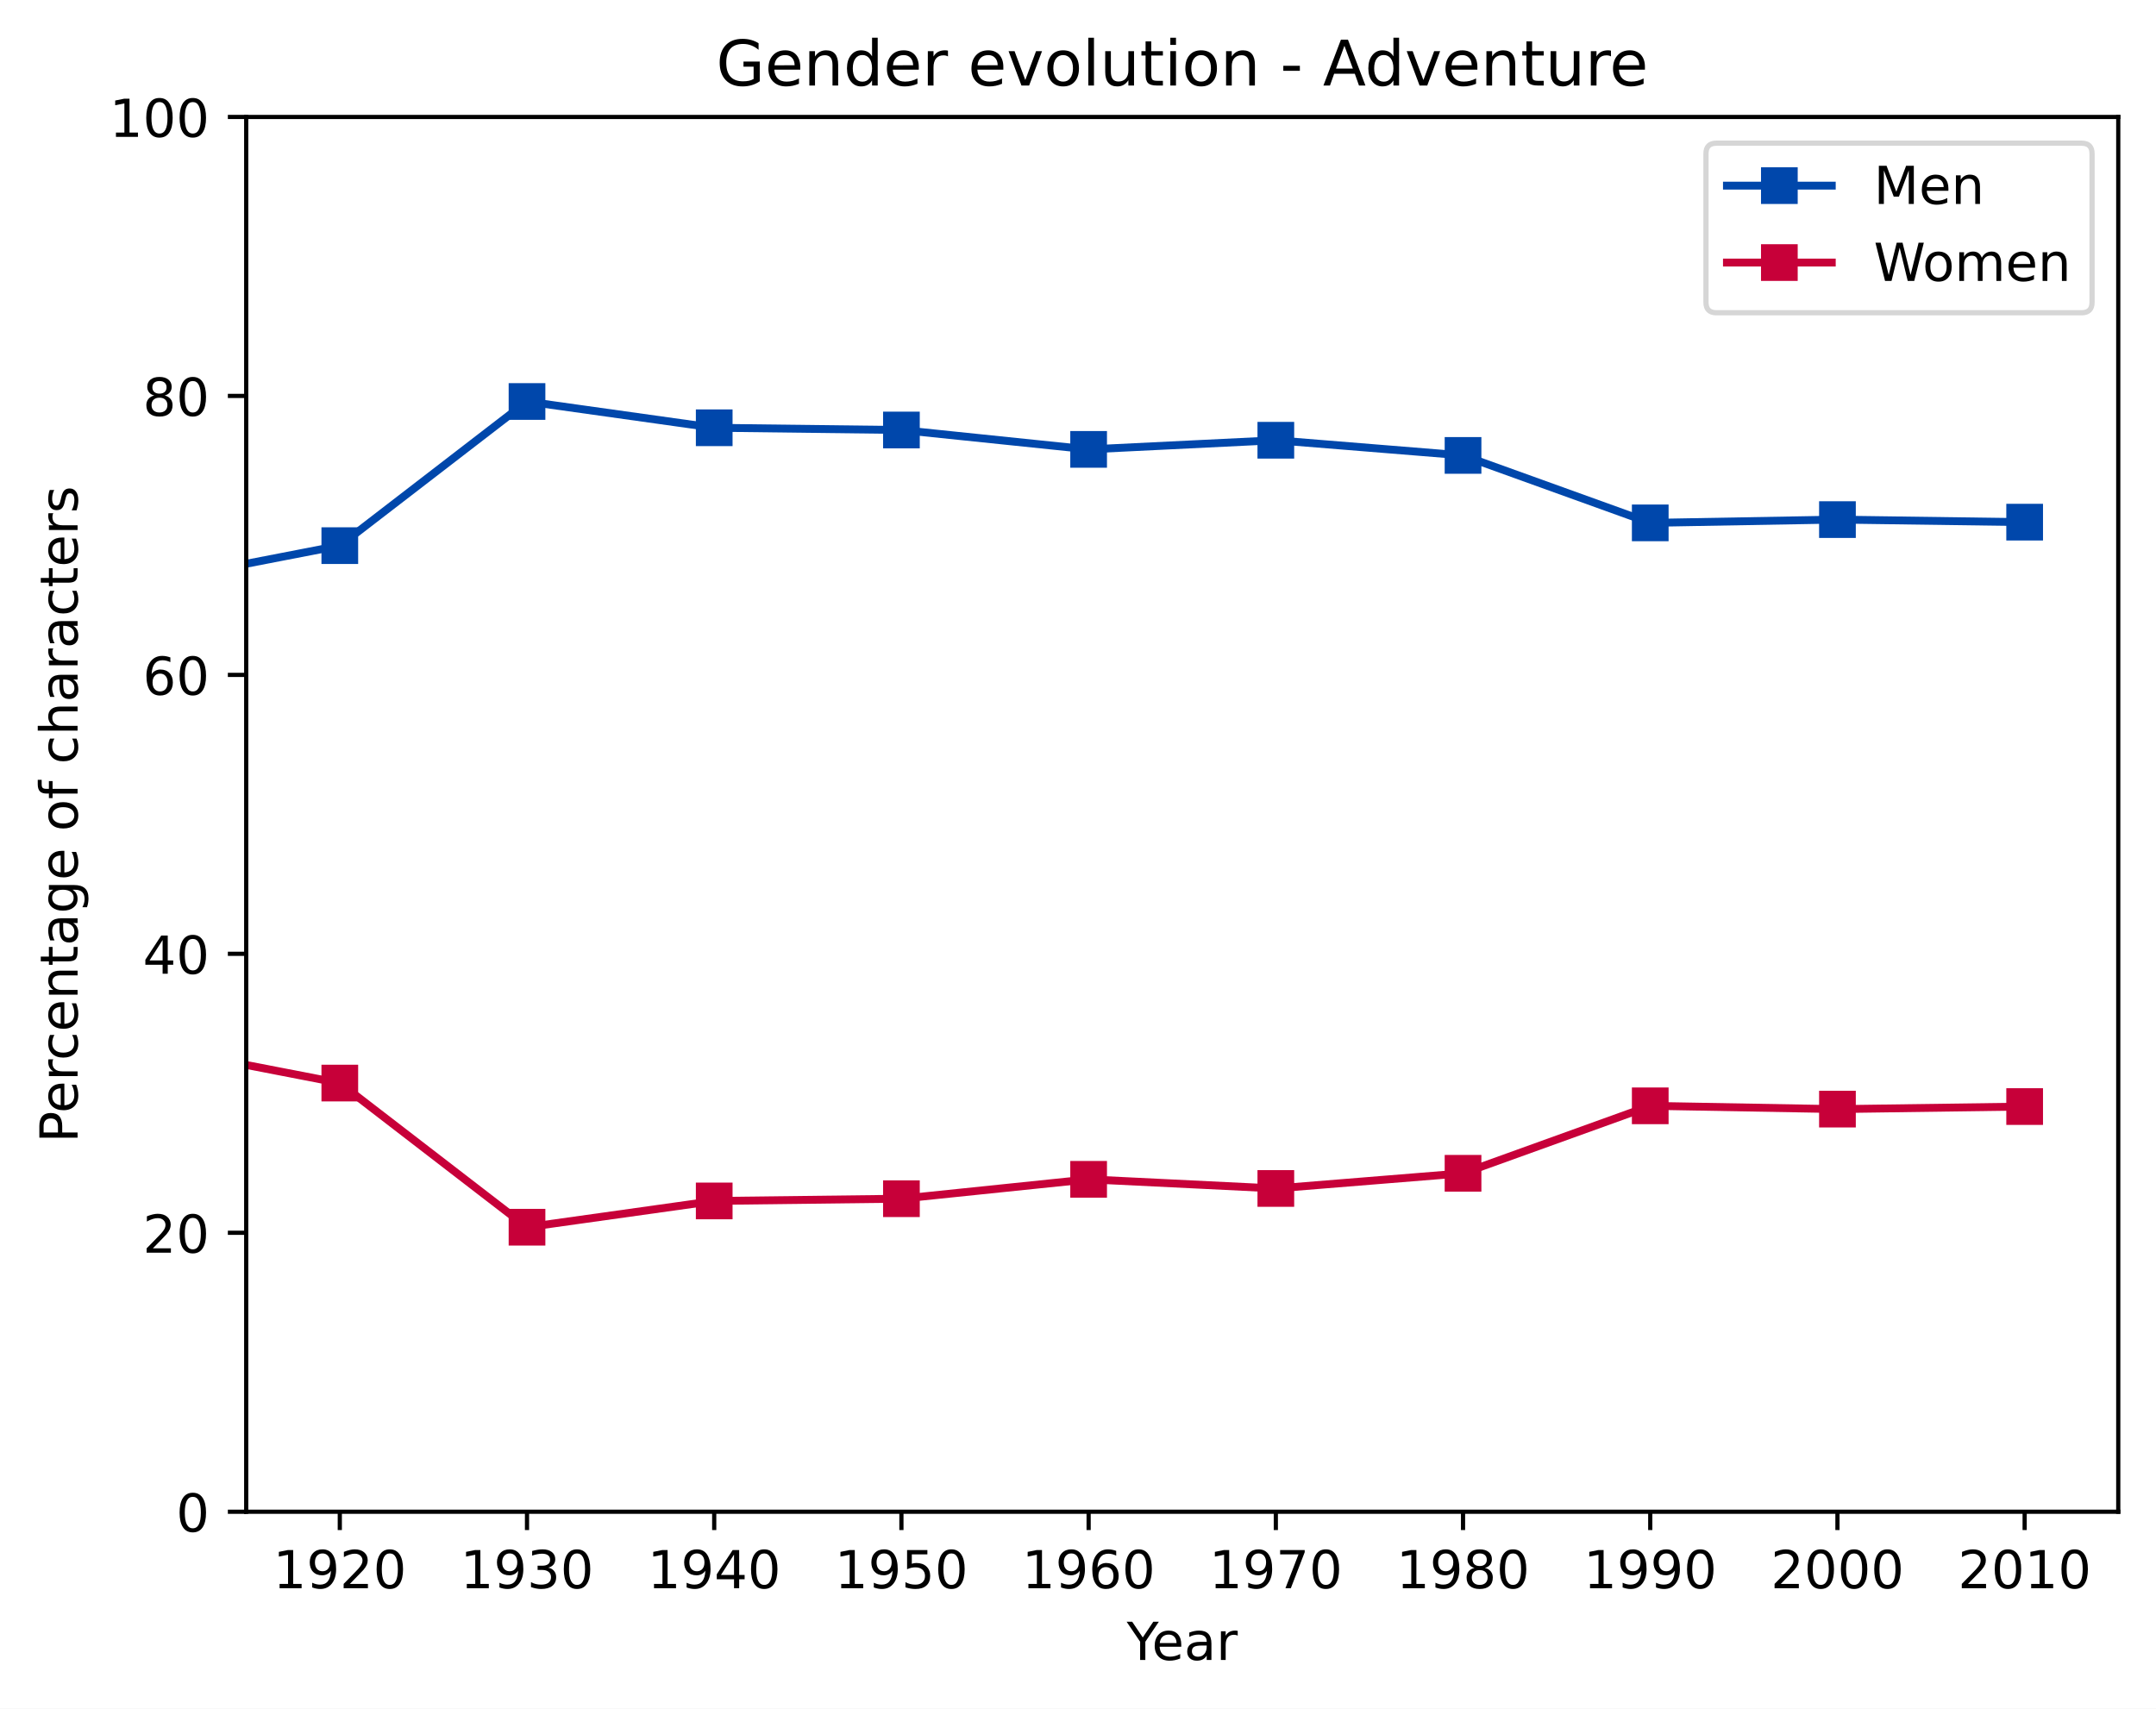
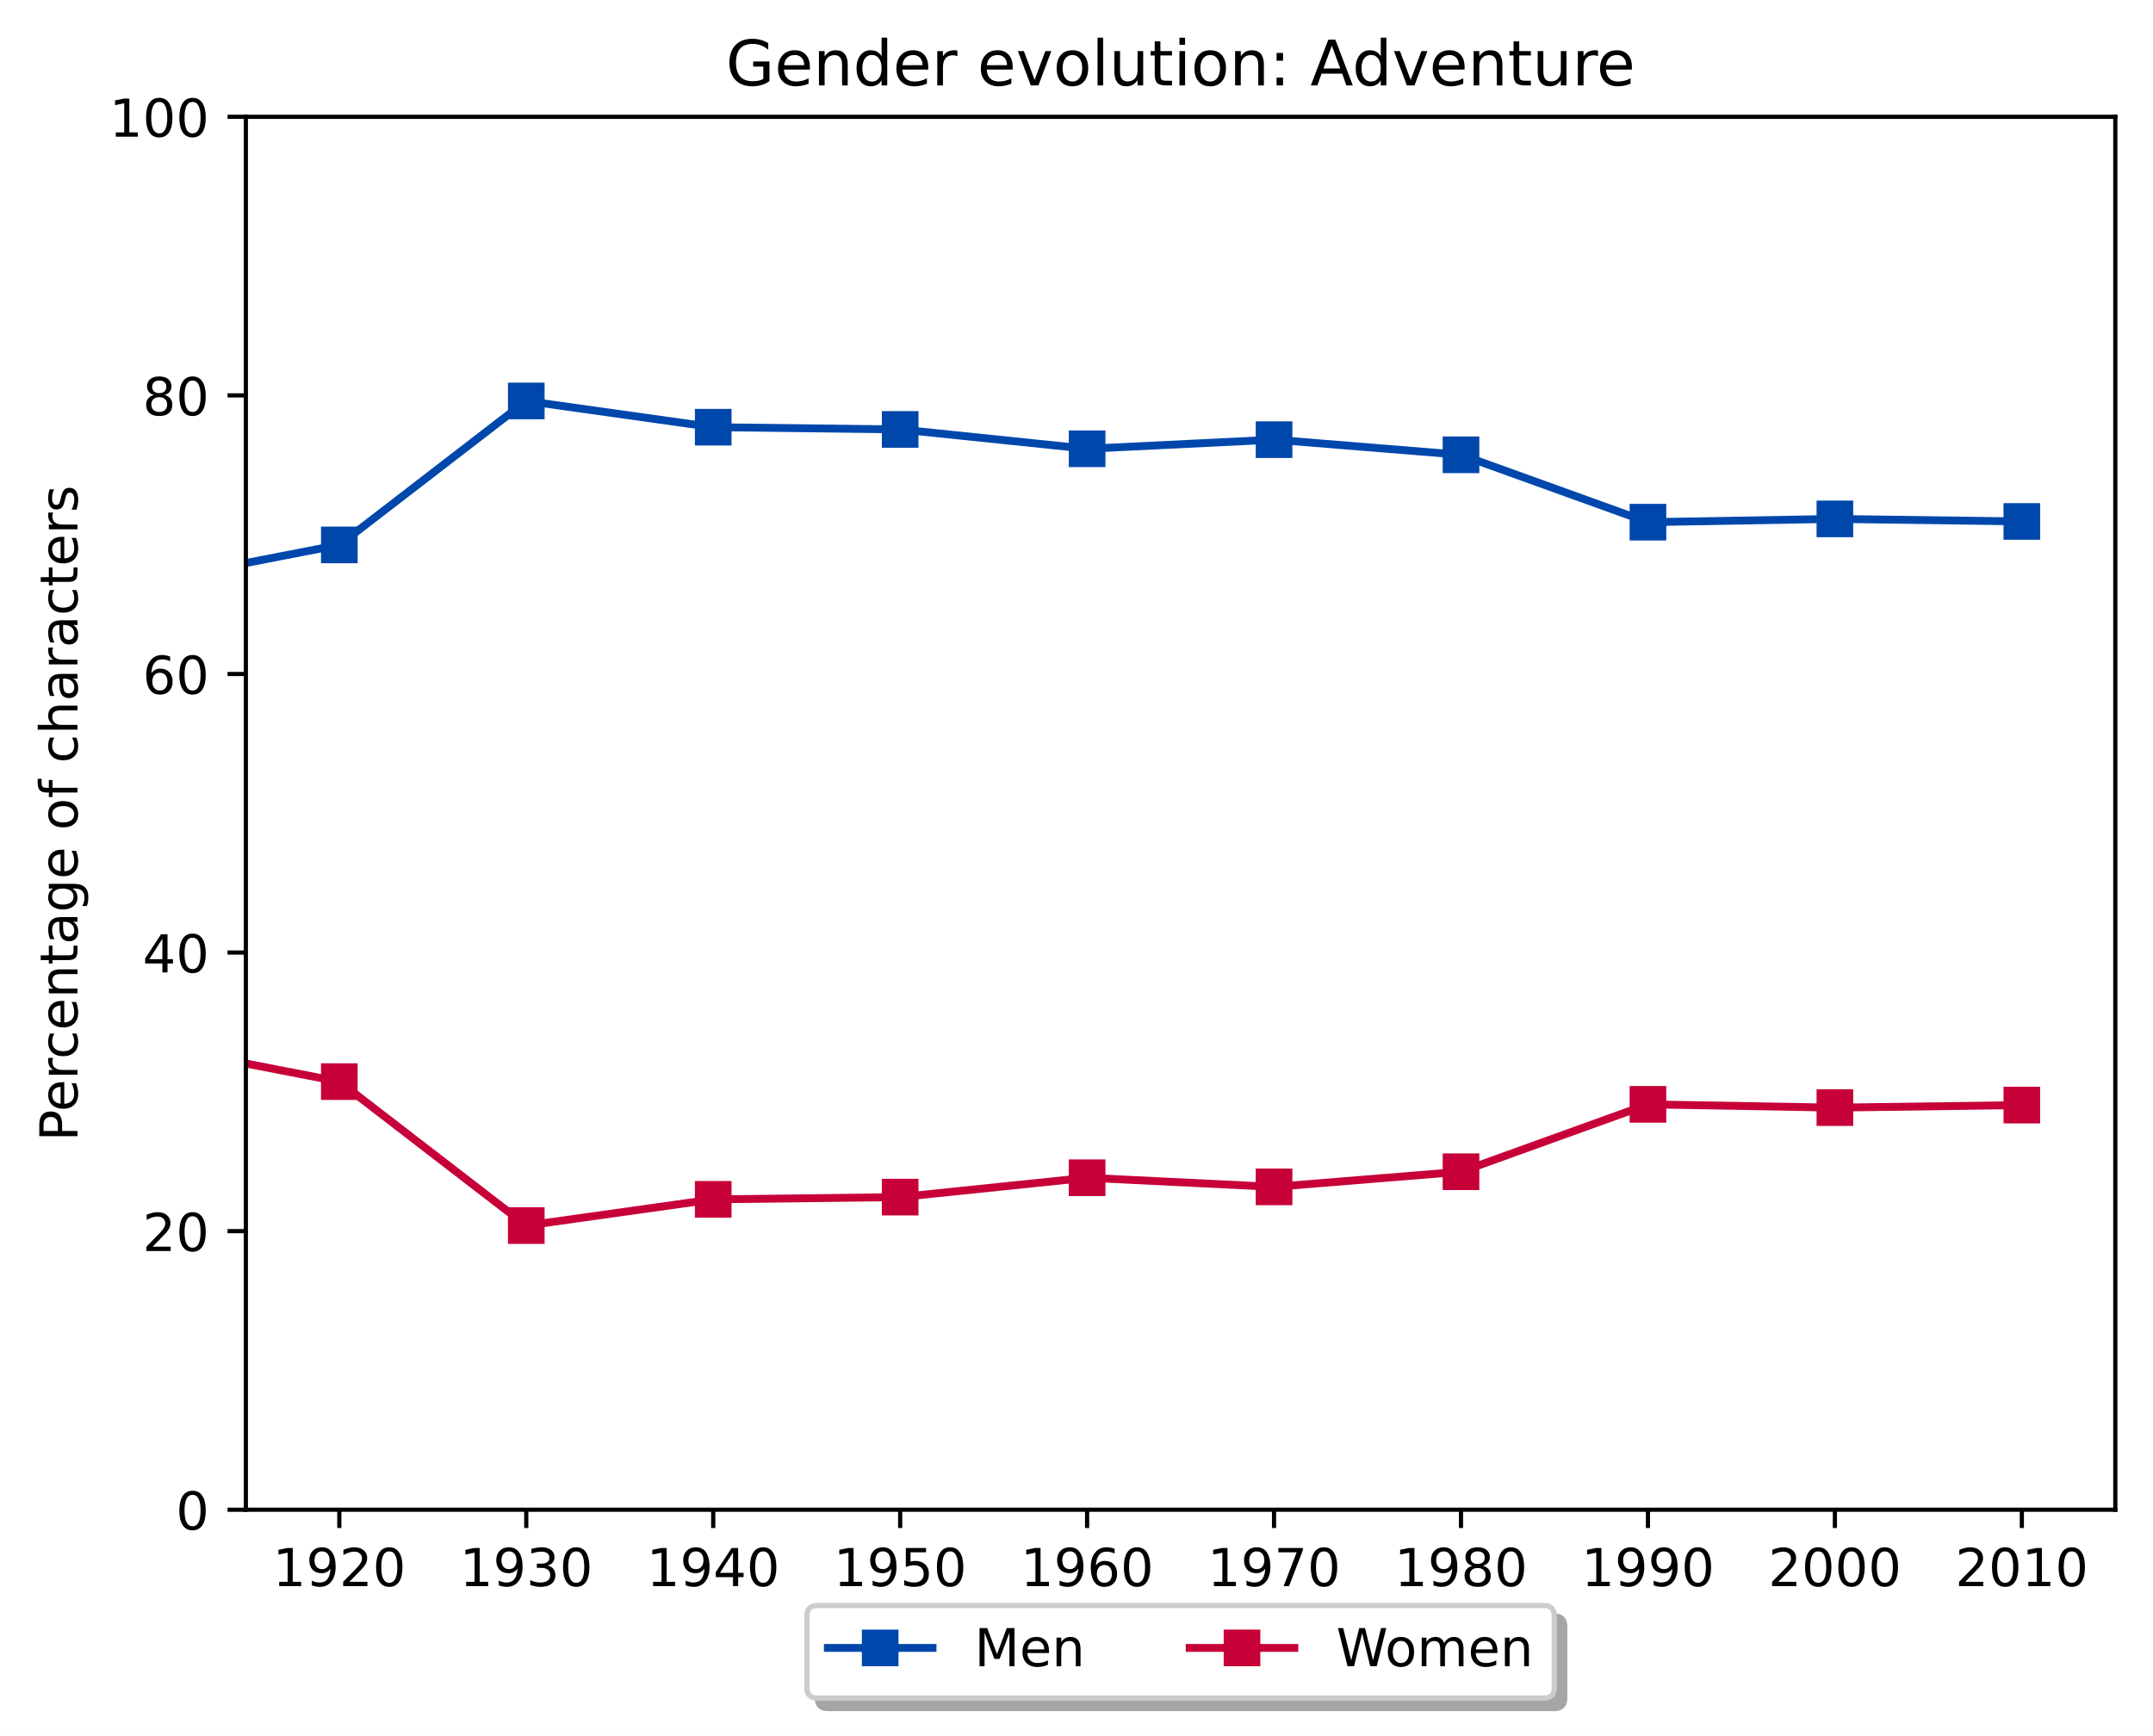
- <svg xmlns="http://www.w3.org/2000/svg" xmlns:xlink="http://www.w3.org/1999/xlink" width="411.286pt" height="325.986pt" viewBox="0 0 411.286 325.986" version="1.1">
+ <svg xmlns="http://www.w3.org/2000/svg" xmlns:xlink="http://www.w3.org/1999/xlink" width="411.286pt" height="331.614pt" viewBox="0 0 411.286 331.614" version="1.1">
  <defs>
    <style type="text/css">*{stroke-linejoin: round; stroke-linecap: butt}</style>
  </defs>
  <g id="figure_1">
    <g id="patch_1">
-       <path d="M 0 325.986  L 411.286 325.986  L 411.286 0  L 0 0  z " style="fill: #ffffff" />
+       <path d="M 0 331.614  L 411.286 331.614  L 411.286 0  L 0 0  z " style="fill: #ffffff" />
    </g>
    <g id="axes_1">
      <g id="patch_2">
        <path d="M 46.966 288.43  L 404.086 288.43  L 404.086 22.318  L 46.966 22.318  z " style="fill: #ffffff" />
      </g>
      <g id="matplotlib.axis_1">
        <g id="xtick_1">
          <g id="line2d_1">
            <defs>
-               <path id="m5f02c0f4bd" d="M 0 0  L 0 3.5  " style="stroke: #000000; stroke-width: 0.8" />
-             </defs>
-             <g>
-               <use xlink:href="#m5f02c0f4bd" x="64.822" y="288.43" style="stroke: #000000; stroke-width: 0.8" />
+               <path id="m8323ab561a" d="M 0 0  L 0 3.5  " style="stroke: #000000; stroke-width: 0.8" />
+             </defs>
+             <g>
+               <use xlink:href="#m8323ab561a" x="64.822" y="288.43" style="stroke: #000000; stroke-width: 0.8" />
            </g>
          </g>
          <g id="text_1">
            <g transform="translate(52.09663 303.0286)scale(0.1 -0.1)">
              <defs>
                <path id="DejaVuSans-31" d="M 794 531  L 1825 531  L 1825 4091  L 703 3866  L 703 4441  L 1819 4666  L 2450 4666  L 2450 531  L 3481 531  L 3481 0  L 794 0  L 794 531  z " transform="scale(0.015625)" />
                <path id="DejaVuSans-39" d="M 703 97  L 703 672  Q 941 559 1184 500  Q 1428 441 1663 441  Q 2288 441 2617 861  Q 2947 1281 2994 2138  Q 2813 1869 2534 1725  Q 2256 1581 1919 1581  Q 1219 1581 811 2004  Q 403 2428 403 3163  Q 403 3881 828 4315  Q 1253 4750 1959 4750  Q 2769 4750 3195 4129  Q 3622 3509 3622 2328  Q 3622 1225 3098 567  Q 2575 -91 1691 -91  Q 1453 -91 1209 -44  Q 966 3 703 97  z M 1959 2075  Q 2384 2075 2632 2365  Q 2881 2656 2881 3163  Q 2881 3666 2632 3958  Q 2384 4250 1959 4250  Q 1534 4250 1286 3958  Q 1038 3666 1038 3163  Q 1038 2656 1286 2365  Q 1534 2075 1959 2075  z " transform="scale(0.015625)" />
                <path id="DejaVuSans-32" d="M 1228 531  L 3431 531  L 3431 0  L 469 0  L 469 531  Q 828 903 1448 1529  Q 2069 2156 2228 2338  Q 2531 2678 2651 2914  Q 2772 3150 2772 3378  Q 2772 3750 2511 3984  Q 2250 4219 1831 4219  Q 1534 4219 1204 4116  Q 875 4013 500 3803  L 500 4441  Q 881 4594 1212 4672  Q 1544 4750 1819 4750  Q 2544 4750 2975 4387  Q 3406 4025 3406 3419  Q 3406 3131 3298 2873  Q 3191 2616 2906 2266  Q 2828 2175 2409 1742  Q 1991 1309 1228 531  z " transform="scale(0.015625)" />
                <path id="DejaVuSans-30" d="M 2034 4250  Q 1547 4250 1301 3770  Q 1056 3291 1056 2328  Q 1056 1369 1301 889  Q 1547 409 2034 409  Q 2525 409 2770 889  Q 3016 1369 3016 2328  Q 3016 3291 2770 3770  Q 2525 4250 2034 4250  z M 2034 4750  Q 2819 4750 3233 4129  Q 3647 3509 3647 2328  Q 3647 1150 3233 529  Q 2819 -91 2034 -91  Q 1250 -91 836 529  Q 422 1150 422 2328  Q 422 3509 836 4129  Q 1250 4750 2034 4750  z " transform="scale(0.015625)" />
              </defs>
              <use xlink:href="#DejaVuSans-31" />
              <use xlink:href="#DejaVuSans-39" x="63.623" />
              <use xlink:href="#DejaVuSans-32" x="127.246" />
              <use xlink:href="#DejaVuSans-30" x="190.869" />
            </g>
          </g>
        </g>
        <g id="xtick_2">
          <g id="line2d_2">
            <g>
-               <use xlink:href="#m5f02c0f4bd" x="100.534" y="288.43" style="stroke: #000000; stroke-width: 0.8" />
+               <use xlink:href="#m8323ab561a" x="100.534" y="288.43" style="stroke: #000000; stroke-width: 0.8" />
            </g>
          </g>
          <g id="text_2">
            <g transform="translate(87.80863 303.0286)scale(0.1 -0.1)">
              <defs>
                <path id="DejaVuSans-33" d="M 2597 2516  Q 3050 2419 3304 2112  Q 3559 1806 3559 1356  Q 3559 666 3084 287  Q 2609 -91 1734 -91  Q 1441 -91 1130 -33  Q 819 25 488 141  L 488 750  Q 750 597 1062 519  Q 1375 441 1716 441  Q 2309 441 2620 675  Q 2931 909 2931 1356  Q 2931 1769 2642 2001  Q 2353 2234 1838 2234  L 1294 2234  L 1294 2753  L 1863 2753  Q 2328 2753 2575 2939  Q 2822 3125 2822 3475  Q 2822 3834 2567 4026  Q 2313 4219 1838 4219  Q 1578 4219 1281 4162  Q 984 4106 628 3988  L 628 4550  Q 988 4650 1302 4700  Q 1616 4750 1894 4750  Q 2613 4750 3031 4423  Q 3450 4097 3450 3541  Q 3450 3153 3228 2886  Q 3006 2619 2597 2516  z " transform="scale(0.015625)" />
              </defs>
              <use xlink:href="#DejaVuSans-31" />
              <use xlink:href="#DejaVuSans-39" x="63.623" />
              <use xlink:href="#DejaVuSans-33" x="127.246" />
              <use xlink:href="#DejaVuSans-30" x="190.869" />
            </g>
          </g>
        </g>
        <g id="xtick_3">
          <g id="line2d_3">
            <g>
-               <use xlink:href="#m5f02c0f4bd" x="136.246" y="288.43" style="stroke: #000000; stroke-width: 0.8" />
+               <use xlink:href="#m8323ab561a" x="136.246" y="288.43" style="stroke: #000000; stroke-width: 0.8" />
            </g>
          </g>
          <g id="text_3">
            <g transform="translate(123.5206 303.0286)scale(0.1 -0.1)">
              <defs>
                <path id="DejaVuSans-34" d="M 2419 4116  L 825 1625  L 2419 1625  L 2419 4116  z M 2253 4666  L 3047 4666  L 3047 1625  L 3713 1625  L 3713 1100  L 3047 1100  L 3047 0  L 2419 0  L 2419 1100  L 313 1100  L 313 1709  L 2253 4666  z " transform="scale(0.015625)" />
              </defs>
              <use xlink:href="#DejaVuSans-31" />
              <use xlink:href="#DejaVuSans-39" x="63.623" />
              <use xlink:href="#DejaVuSans-34" x="127.246" />
              <use xlink:href="#DejaVuSans-30" x="190.869" />
            </g>
          </g>
        </g>
        <g id="xtick_4">
          <g id="line2d_4">
            <g>
-               <use xlink:href="#m5f02c0f4bd" x="171.958" y="288.43" style="stroke: #000000; stroke-width: 0.8" />
+               <use xlink:href="#m8323ab561a" x="171.958" y="288.43" style="stroke: #000000; stroke-width: 0.8" />
            </g>
          </g>
          <g id="text_4">
            <g transform="translate(159.2326 303.0286)scale(0.1 -0.1)">
              <defs>
                <path id="DejaVuSans-35" d="M 691 4666  L 3169 4666  L 3169 4134  L 1269 4134  L 1269 2991  Q 1406 3038 1543 3061  Q 1681 3084 1819 3084  Q 2600 3084 3056 2656  Q 3513 2228 3513 1497  Q 3513 744 3044 326  Q 2575 -91 1722 -91  Q 1428 -91 1123 -41  Q 819 9 494 109  L 494 744  Q 775 591 1075 516  Q 1375 441 1709 441  Q 2250 441 2565 725  Q 2881 1009 2881 1497  Q 2881 1984 2565 2268  Q 2250 2553 1709 2553  Q 1456 2553 1204 2497  Q 953 2441 691 2322  L 691 4666  z " transform="scale(0.015625)" />
              </defs>
              <use xlink:href="#DejaVuSans-31" />
              <use xlink:href="#DejaVuSans-39" x="63.623" />
              <use xlink:href="#DejaVuSans-35" x="127.246" />
              <use xlink:href="#DejaVuSans-30" x="190.869" />
            </g>
          </g>
        </g>
        <g id="xtick_5">
          <g id="line2d_5">
            <g>
-               <use xlink:href="#m5f02c0f4bd" x="207.67" y="288.43" style="stroke: #000000; stroke-width: 0.8" />
+               <use xlink:href="#m8323ab561a" x="207.67" y="288.43" style="stroke: #000000; stroke-width: 0.8" />
            </g>
          </g>
          <g id="text_5">
            <g transform="translate(194.9446 303.0286)scale(0.1 -0.1)">
              <defs>
                <path id="DejaVuSans-36" d="M 2113 2584  Q 1688 2584 1439 2293  Q 1191 2003 1191 1497  Q 1191 994 1439 701  Q 1688 409 2113 409  Q 2538 409 2786 701  Q 3034 994 3034 1497  Q 3034 2003 2786 2293  Q 2538 2584 2113 2584  z M 3366 4563  L 3366 3988  Q 3128 4100 2886 4159  Q 2644 4219 2406 4219  Q 1781 4219 1451 3797  Q 1122 3375 1075 2522  Q 1259 2794 1537 2939  Q 1816 3084 2150 3084  Q 2853 3084 3261 2657  Q 3669 2231 3669 1497  Q 3669 778 3244 343  Q 2819 -91 2113 -91  Q 1303 -91 875 529  Q 447 1150 447 2328  Q 447 3434 972 4092  Q 1497 4750 2381 4750  Q 2619 4750 2861 4703  Q 3103 4656 3366 4563  z " transform="scale(0.015625)" />
              </defs>
              <use xlink:href="#DejaVuSans-31" />
              <use xlink:href="#DejaVuSans-39" x="63.623" />
              <use xlink:href="#DejaVuSans-36" x="127.246" />
              <use xlink:href="#DejaVuSans-30" x="190.869" />
            </g>
          </g>
        </g>
        <g id="xtick_6">
          <g id="line2d_6">
            <g>
-               <use xlink:href="#m5f02c0f4bd" x="243.382" y="288.43" style="stroke: #000000; stroke-width: 0.8" />
+               <use xlink:href="#m8323ab561a" x="243.382" y="288.43" style="stroke: #000000; stroke-width: 0.8" />
            </g>
          </g>
          <g id="text_6">
            <g transform="translate(230.6566 303.0286)scale(0.1 -0.1)">
              <defs>
                <path id="DejaVuSans-37" d="M 525 4666  L 3525 4666  L 3525 4397  L 1831 0  L 1172 0  L 2766 4134  L 525 4134  L 525 4666  z " transform="scale(0.015625)" />
              </defs>
              <use xlink:href="#DejaVuSans-31" />
              <use xlink:href="#DejaVuSans-39" x="63.623" />
              <use xlink:href="#DejaVuSans-37" x="127.246" />
              <use xlink:href="#DejaVuSans-30" x="190.869" />
            </g>
          </g>
        </g>
        <g id="xtick_7">
          <g id="line2d_7">
            <g>
-               <use xlink:href="#m5f02c0f4bd" x="279.094" y="288.43" style="stroke: #000000; stroke-width: 0.8" />
+               <use xlink:href="#m8323ab561a" x="279.094" y="288.43" style="stroke: #000000; stroke-width: 0.8" />
            </g>
          </g>
          <g id="text_7">
            <g transform="translate(266.3686 303.0286)scale(0.1 -0.1)">
              <defs>
                <path id="DejaVuSans-38" d="M 2034 2216  Q 1584 2216 1326 1975  Q 1069 1734 1069 1313  Q 1069 891 1326 650  Q 1584 409 2034 409  Q 2484 409 2743 651  Q 3003 894 3003 1313  Q 3003 1734 2745 1975  Q 2488 2216 2034 2216  z M 1403 2484  Q 997 2584 770 2862  Q 544 3141 544 3541  Q 544 4100 942 4425  Q 1341 4750 2034 4750  Q 2731 4750 3128 4425  Q 3525 4100 3525 3541  Q 3525 3141 3298 2862  Q 3072 2584 2669 2484  Q 3125 2378 3379 2068  Q 3634 1759 3634 1313  Q 3634 634 3220 271  Q 2806 -91 2034 -91  Q 1263 -91 848 271  Q 434 634 434 1313  Q 434 1759 690 2068  Q 947 2378 1403 2484  z M 1172 3481  Q 1172 3119 1398 2916  Q 1625 2713 2034 2713  Q 2441 2713 2670 2916  Q 2900 3119 2900 3481  Q 2900 3844 2670 4047  Q 2441 4250 2034 4250  Q 1625 4250 1398 4047  Q 1172 3844 1172 3481  z " transform="scale(0.015625)" />
              </defs>
              <use xlink:href="#DejaVuSans-31" />
              <use xlink:href="#DejaVuSans-39" x="63.623" />
              <use xlink:href="#DejaVuSans-38" x="127.246" />
              <use xlink:href="#DejaVuSans-30" x="190.869" />
            </g>
          </g>
        </g>
        <g id="xtick_8">
          <g id="line2d_8">
            <g>
-               <use xlink:href="#m5f02c0f4bd" x="314.806" y="288.43" style="stroke: #000000; stroke-width: 0.8" />
+               <use xlink:href="#m8323ab561a" x="314.806" y="288.43" style="stroke: #000000; stroke-width: 0.8" />
            </g>
          </g>
          <g id="text_8">
            <g transform="translate(302.0806 303.0286)scale(0.1 -0.1)">
              <use xlink:href="#DejaVuSans-31" />
              <use xlink:href="#DejaVuSans-39" x="63.623" />
              <use xlink:href="#DejaVuSans-39" x="127.246" />
              <use xlink:href="#DejaVuSans-30" x="190.869" />
            </g>
          </g>
        </g>
        <g id="xtick_9">
          <g id="line2d_9">
            <g>
-               <use xlink:href="#m5f02c0f4bd" x="350.518" y="288.43" style="stroke: #000000; stroke-width: 0.8" />
+               <use xlink:href="#m8323ab561a" x="350.518" y="288.43" style="stroke: #000000; stroke-width: 0.8" />
            </g>
          </g>
          <g id="text_9">
            <g transform="translate(337.7926 303.0286)scale(0.1 -0.1)">
              <use xlink:href="#DejaVuSans-32" />
              <use xlink:href="#DejaVuSans-30" x="63.623" />
              <use xlink:href="#DejaVuSans-30" x="127.246" />
              <use xlink:href="#DejaVuSans-30" x="190.869" />
            </g>
          </g>
        </g>
        <g id="xtick_10">
          <g id="line2d_10">
            <g>
-               <use xlink:href="#m5f02c0f4bd" x="386.23" y="288.43" style="stroke: #000000; stroke-width: 0.8" />
+               <use xlink:href="#m8323ab561a" x="386.23" y="288.43" style="stroke: #000000; stroke-width: 0.8" />
            </g>
          </g>
          <g id="text_10">
            <g transform="translate(373.5046 303.0286)scale(0.1 -0.1)">
              <use xlink:href="#DejaVuSans-32" />
              <use xlink:href="#DejaVuSans-30" x="63.623" />
              <use xlink:href="#DejaVuSans-31" x="127.246" />
              <use xlink:href="#DejaVuSans-30" x="190.869" />
            </g>
          </g>
        </g>
        <g id="text_11">
          <g transform="translate(214.9381 316.7067)scale(0.1 -0.1)">
            <defs>
              <path id="DejaVuSans-59" d="M -13 4666  L 666 4666  L 1959 2747  L 3244 4666  L 3922 4666  L 2272 2222  L 2272 0  L 1638 0  L 1638 2222  L -13 4666  z " transform="scale(0.015625)" />
              <path id="DejaVuSans-65" d="M 3597 1894  L 3597 1613  L 953 1613  Q 991 1019 1311 708  Q 1631 397 2203 397  Q 2534 397 2845 478  Q 3156 559 3463 722  L 3463 178  Q 3153 47 2828 -22  Q 2503 -91 2169 -91  Q 1331 -91 842 396  Q 353 884 353 1716  Q 353 2575 817 3079  Q 1281 3584 2069 3584  Q 2775 3584 3186 3129  Q 3597 2675 3597 1894  z M 3022 2063  Q 3016 2534 2758 2815  Q 2500 3097 2075 3097  Q 1594 3097 1305 2825  Q 1016 2553 972 2059  L 3022 2063  z " transform="scale(0.015625)" />
              <path id="DejaVuSans-61" d="M 2194 1759  Q 1497 1759 1228 1600  Q 959 1441 959 1056  Q 959 750 1161 570  Q 1363 391 1709 391  Q 2188 391 2477 730  Q 2766 1069 2766 1631  L 2766 1759  L 2194 1759  z M 3341 1997  L 3341 0  L 2766 0  L 2766 531  Q 2569 213 2275 61  Q 1981 -91 1556 -91  Q 1019 -91 701 211  Q 384 513 384 1019  Q 384 1609 779 1909  Q 1175 2209 1959 2209  L 2766 2209  L 2766 2266  Q 2766 2663 2505 2880  Q 2244 3097 1772 3097  Q 1472 3097 1187 3025  Q 903 2953 641 2809  L 641 3341  Q 956 3463 1253 3523  Q 1550 3584 1831 3584  Q 2591 3584 2966 3190  Q 3341 2797 3341 1997  z " transform="scale(0.015625)" />
              <path id="DejaVuSans-72" d="M 2631 2963  Q 2534 3019 2420 3045  Q 2306 3072 2169 3072  Q 1681 3072 1420 2755  Q 1159 2438 1159 1844  L 1159 0  L 581 0  L 581 3500  L 1159 3500  L 1159 2956  Q 1341 3275 1631 3429  Q 1922 3584 2338 3584  Q 2397 3584 2469 3576  Q 2541 3569 2628 3553  L 2631 2963  z " transform="scale(0.015625)" />
            </defs>
            <use xlink:href="#DejaVuSans-59" />
            <use xlink:href="#DejaVuSans-65" x="47.834" />
            <use xlink:href="#DejaVuSans-61" x="109.357" />
            <use xlink:href="#DejaVuSans-72" x="170.637" />
          </g>
        </g>
      </g>
      <g id="matplotlib.axis_2">
        <g id="ytick_1">
          <g id="line2d_11">
            <defs>
-               <path id="mcd63c6ed7b" d="M 0 0  L -3.5 0  " style="stroke: #000000; stroke-width: 0.8" />
-             </defs>
-             <g>
-               <use xlink:href="#mcd63c6ed7b" x="46.966" y="288.43" style="stroke: #000000; stroke-width: 0.8" />
+               <path id="mf0c2d38bea" d="M 0 0  L -3.5 0  " style="stroke: #000000; stroke-width: 0.8" />
+             </defs>
+             <g>
+               <use xlink:href="#mf0c2d38bea" x="46.966" y="288.43" style="stroke: #000000; stroke-width: 0.8" />
            </g>
          </g>
          <g id="text_12">
            <g transform="translate(33.60312 292.2293)scale(0.1 -0.1)">
              <use xlink:href="#DejaVuSans-30" />
            </g>
          </g>
        </g>
        <g id="ytick_2">
          <g id="line2d_12">
            <g>
-               <use xlink:href="#mcd63c6ed7b" x="46.966" y="235.208" style="stroke: #000000; stroke-width: 0.8" />
+               <use xlink:href="#mf0c2d38bea" x="46.966" y="235.208" style="stroke: #000000; stroke-width: 0.8" />
            </g>
          </g>
          <g id="text_13">
            <g transform="translate(27.24063 239.0069)scale(0.1 -0.1)">
              <use xlink:href="#DejaVuSans-32" />
              <use xlink:href="#DejaVuSans-30" x="63.623" />
            </g>
          </g>
        </g>
        <g id="ytick_3">
          <g id="line2d_13">
            <g>
-               <use xlink:href="#mcd63c6ed7b" x="46.966" y="181.985" style="stroke: #000000; stroke-width: 0.8" />
+               <use xlink:href="#mf0c2d38bea" x="46.966" y="181.985" style="stroke: #000000; stroke-width: 0.8" />
            </g>
          </g>
          <g id="text_14">
            <g transform="translate(27.24063 185.7845)scale(0.1 -0.1)">
              <use xlink:href="#DejaVuSans-34" />
              <use xlink:href="#DejaVuSans-30" x="63.623" />
            </g>
          </g>
        </g>
        <g id="ytick_4">
          <g id="line2d_14">
            <g>
-               <use xlink:href="#mcd63c6ed7b" x="46.966" y="128.763" style="stroke: #000000; stroke-width: 0.8" />
+               <use xlink:href="#mf0c2d38bea" x="46.966" y="128.763" style="stroke: #000000; stroke-width: 0.8" />
            </g>
          </g>
          <g id="text_15">
            <g transform="translate(27.24063 132.5621)scale(0.1 -0.1)">
              <use xlink:href="#DejaVuSans-36" />
              <use xlink:href="#DejaVuSans-30" x="63.623" />
            </g>
          </g>
        </g>
        <g id="ytick_5">
          <g id="line2d_15">
            <g>
-               <use xlink:href="#mcd63c6ed7b" x="46.966" y="75.541" style="stroke: #000000; stroke-width: 0.8" />
+               <use xlink:href="#mf0c2d38bea" x="46.966" y="75.541" style="stroke: #000000; stroke-width: 0.8" />
            </g>
          </g>
          <g id="text_16">
            <g transform="translate(27.24063 79.33974)scale(0.1 -0.1)">
              <use xlink:href="#DejaVuSans-38" />
              <use xlink:href="#DejaVuSans-30" x="63.623" />
            </g>
          </g>
        </g>
        <g id="ytick_6">
          <g id="line2d_16">
            <g>
-               <use xlink:href="#mcd63c6ed7b" x="46.966" y="22.318" style="stroke: #000000; stroke-width: 0.8" />
+               <use xlink:href="#mf0c2d38bea" x="46.966" y="22.318" style="stroke: #000000; stroke-width: 0.8" />
            </g>
          </g>
          <g id="text_17">
            <g transform="translate(20.87813 26.11734)scale(0.1 -0.1)">
              <use xlink:href="#DejaVuSans-31" />
              <use xlink:href="#DejaVuSans-30" x="63.623" />
              <use xlink:href="#DejaVuSans-30" x="127.246" />
            </g>
          </g>
        </g>
        <g id="text_18">
          <g transform="translate(14.79844 218.0421)rotate(-90)scale(0.1 -0.1)">
            <defs>
              <path id="DejaVuSans-50" d="M 1259 4147  L 1259 2394  L 2053 2394  Q 2494 2394 2734 2622  Q 2975 2850 2975 3272  Q 2975 3691 2734 3919  Q 2494 4147 2053 4147  L 1259 4147  z M 628 4666  L 2053 4666  Q 2838 4666 3239 4311  Q 3641 3956 3641 3272  Q 3641 2581 3239 2228  Q 2838 1875 2053 1875  L 1259 1875  L 1259 0  L 628 0  L 628 4666  z " transform="scale(0.015625)" />
              <path id="DejaVuSans-63" d="M 3122 3366  L 3122 2828  Q 2878 2963 2633 3030  Q 2388 3097 2138 3097  Q 1578 3097 1268 2742  Q 959 2388 959 1747  Q 959 1106 1268 751  Q 1578 397 2138 397  Q 2388 397 2633 464  Q 2878 531 3122 666  L 3122 134  Q 2881 22 2623 -34  Q 2366 -91 2075 -91  Q 1284 -91 818 406  Q 353 903 353 1747  Q 353 2603 823 3093  Q 1294 3584 2113 3584  Q 2378 3584 2631 3529  Q 2884 3475 3122 3366  z " transform="scale(0.015625)" />
              <path id="DejaVuSans-6e" d="M 3513 2113  L 3513 0  L 2938 0  L 2938 2094  Q 2938 2591 2744 2837  Q 2550 3084 2163 3084  Q 1697 3084 1428 2787  Q 1159 2491 1159 1978  L 1159 0  L 581 0  L 581 3500  L 1159 3500  L 1159 2956  Q 1366 3272 1645 3428  Q 1925 3584 2291 3584  Q 2894 3584 3203 3211  Q 3513 2838 3513 2113  z " transform="scale(0.015625)" />
              <path id="DejaVuSans-74" d="M 1172 4494  L 1172 3500  L 2356 3500  L 2356 3053  L 1172 3053  L 1172 1153  Q 1172 725 1289 603  Q 1406 481 1766 481  L 2356 481  L 2356 0  L 1766 0  Q 1100 0 847 248  Q 594 497 594 1153  L 594 3053  L 172 3053  L 172 3500  L 594 3500  L 594 4494  L 1172 4494  z " transform="scale(0.015625)" />
              <path id="DejaVuSans-67" d="M 2906 1791  Q 2906 2416 2648 2759  Q 2391 3103 1925 3103  Q 1463 3103 1205 2759  Q 947 2416 947 1791  Q 947 1169 1205 825  Q 1463 481 1925 481  Q 2391 481 2648 825  Q 2906 1169 2906 1791  z M 3481 434  Q 3481 -459 3084 -895  Q 2688 -1331 1869 -1331  Q 1566 -1331 1297 -1286  Q 1028 -1241 775 -1147  L 775 -588  Q 1028 -725 1275 -790  Q 1522 -856 1778 -856  Q 2344 -856 2625 -561  Q 2906 -266 2906 331  L 2906 616  Q 2728 306 2450 153  Q 2172 0 1784 0  Q 1141 0 747 490  Q 353 981 353 1791  Q 353 2603 747 3093  Q 1141 3584 1784 3584  Q 2172 3584 2450 3431  Q 2728 3278 2906 2969  L 2906 3500  L 3481 3500  L 3481 434  z " transform="scale(0.015625)" />
              <path id="DejaVuSans-20" transform="scale(0.015625)" />
              <path id="DejaVuSans-6f" d="M 1959 3097  Q 1497 3097 1228 2736  Q 959 2375 959 1747  Q 959 1119 1226 758  Q 1494 397 1959 397  Q 2419 397 2687 759  Q 2956 1122 2956 1747  Q 2956 2369 2687 2733  Q 2419 3097 1959 3097  z M 1959 3584  Q 2709 3584 3137 3096  Q 3566 2609 3566 1747  Q 3566 888 3137 398  Q 2709 -91 1959 -91  Q 1206 -91 779 398  Q 353 888 353 1747  Q 353 2609 779 3096  Q 1206 3584 1959 3584  z " transform="scale(0.015625)" />
              <path id="DejaVuSans-66" d="M 2375 4863  L 2375 4384  L 1825 4384  Q 1516 4384 1395 4259  Q 1275 4134 1275 3809  L 1275 3500  L 2222 3500  L 2222 3053  L 1275 3053  L 1275 0  L 697 0  L 697 3053  L 147 3053  L 147 3500  L 697 3500  L 697 3744  Q 697 4328 969 4595  Q 1241 4863 1831 4863  L 2375 4863  z " transform="scale(0.015625)" />
              <path id="DejaVuSans-68" d="M 3513 2113  L 3513 0  L 2938 0  L 2938 2094  Q 2938 2591 2744 2837  Q 2550 3084 2163 3084  Q 1697 3084 1428 2787  Q 1159 2491 1159 1978  L 1159 0  L 581 0  L 581 4863  L 1159 4863  L 1159 2956  Q 1366 3272 1645 3428  Q 1925 3584 2291 3584  Q 2894 3584 3203 3211  Q 3513 2838 3513 2113  z " transform="scale(0.015625)" />
              <path id="DejaVuSans-73" d="M 2834 3397  L 2834 2853  Q 2591 2978 2328 3040  Q 2066 3103 1784 3103  Q 1356 3103 1142 2972  Q 928 2841 928 2578  Q 928 2378 1081 2264  Q 1234 2150 1697 2047  L 1894 2003  Q 2506 1872 2764 1633  Q 3022 1394 3022 966  Q 3022 478 2636 193  Q 2250 -91 1575 -91  Q 1294 -91 989 -36  Q 684 19 347 128  L 347 722  Q 666 556 975 473  Q 1284 391 1588 391  Q 1994 391 2212 530  Q 2431 669 2431 922  Q 2431 1156 2273 1281  Q 2116 1406 1581 1522  L 1381 1569  Q 847 1681 609 1914  Q 372 2147 372 2553  Q 372 3047 722 3315  Q 1072 3584 1716 3584  Q 2034 3584 2315 3537  Q 2597 3491 2834 3397  z " transform="scale(0.015625)" />
            </defs>
            <use xlink:href="#DejaVuSans-50" />
            <use xlink:href="#DejaVuSans-65" x="56.678" />
            <use xlink:href="#DejaVuSans-72" x="118.201" />
            <use xlink:href="#DejaVuSans-63" x="157.064" />
            <use xlink:href="#DejaVuSans-65" x="212.045" />
            <use xlink:href="#DejaVuSans-6e" x="273.568" />
            <use xlink:href="#DejaVuSans-74" x="336.947" />
            <use xlink:href="#DejaVuSans-61" x="376.156" />
            <use xlink:href="#DejaVuSans-67" x="437.436" />
            <use xlink:href="#DejaVuSans-65" x="500.912" />
            <use xlink:href="#DejaVuSans-20" x="562.436" />
            <use xlink:href="#DejaVuSans-6f" x="594.223" />
            <use xlink:href="#DejaVuSans-66" x="655.404" />
            <use xlink:href="#DejaVuSans-20" x="690.609" />
            <use xlink:href="#DejaVuSans-63" x="722.396" />
            <use xlink:href="#DejaVuSans-68" x="777.377" />
            <use xlink:href="#DejaVuSans-61" x="840.756" />
            <use xlink:href="#DejaVuSans-72" x="902.035" />
            <use xlink:href="#DejaVuSans-61" x="943.148" />
            <use xlink:href="#DejaVuSans-63" x="1004.428" />
            <use xlink:href="#DejaVuSans-74" x="1059.408" />
            <use xlink:href="#DejaVuSans-65" x="1098.617" />
            <use xlink:href="#DejaVuSans-72" x="1160.141" />
            <use xlink:href="#DejaVuSans-73" x="1201.254" />
          </g>
        </g>
      </g>
      <g id="line2d_17">
-         <path d="M -1 106.348  L 29.11 111.022  L 64.822 104.105  L 100.534 76.603  L 136.246 81.616  L 171.958 82.041  L 207.67 85.74  L 243.382 83.996  L 279.094 86.891  L 314.806 99.762  L 350.518 99.136  L 386.23 99.623  " clip-path="url(#pbc45ed5e56)" style="fill: none; stroke: #0047ab; stroke-width: 1.5; stroke-linecap: square" />
+         <path d="M -1 106.348  L 29.11 111.022  L 64.822 104.105  L 100.534 76.603  L 136.246 81.616  L 171.958 82.041  L 207.67 85.74  L 243.382 83.996  L 279.094 86.891  L 314.806 99.762  L 350.518 99.136  L 386.23 99.623  " clip-path="url(#p042b697525)" style="fill: none; stroke: #0047ab; stroke-width: 1.5; stroke-linecap: square" />
        <defs>
-           <path id="mf542a41826" d="M -3 3  L 3 3  L 3 -3  L -3 -3  z " style="stroke: #0047ab; stroke-linejoin: miter" />
+           <path id="mba5fda2304" d="M -3 3  L 3 3  L 3 -3  L -3 -3  z " style="stroke: #0047ab; stroke-linejoin: miter" />
        </defs>
-         <g clip-path="url(#pbc45ed5e56)">
-           <use xlink:href="#mf542a41826" x="-1" y="106.348" style="fill: #0047ab; stroke: #0047ab; stroke-linejoin: miter" />
-           <use xlink:href="#mf542a41826" x="29.11" y="111.022" style="fill: #0047ab; stroke: #0047ab; stroke-linejoin: miter" />
-           <use xlink:href="#mf542a41826" x="64.822" y="104.105" style="fill: #0047ab; stroke: #0047ab; stroke-linejoin: miter" />
-           <use xlink:href="#mf542a41826" x="100.534" y="76.603" style="fill: #0047ab; stroke: #0047ab; stroke-linejoin: miter" />
-           <use xlink:href="#mf542a41826" x="136.246" y="81.616" style="fill: #0047ab; stroke: #0047ab; stroke-linejoin: miter" />
-           <use xlink:href="#mf542a41826" x="171.958" y="82.041" style="fill: #0047ab; stroke: #0047ab; stroke-linejoin: miter" />
-           <use xlink:href="#mf542a41826" x="207.67" y="85.74" style="fill: #0047ab; stroke: #0047ab; stroke-linejoin: miter" />
-           <use xlink:href="#mf542a41826" x="243.382" y="83.996" style="fill: #0047ab; stroke: #0047ab; stroke-linejoin: miter" />
-           <use xlink:href="#mf542a41826" x="279.094" y="86.891" style="fill: #0047ab; stroke: #0047ab; stroke-linejoin: miter" />
-           <use xlink:href="#mf542a41826" x="314.806" y="99.762" style="fill: #0047ab; stroke: #0047ab; stroke-linejoin: miter" />
-           <use xlink:href="#mf542a41826" x="350.518" y="99.136" style="fill: #0047ab; stroke: #0047ab; stroke-linejoin: miter" />
-           <use xlink:href="#mf542a41826" x="386.23" y="99.623" style="fill: #0047ab; stroke: #0047ab; stroke-linejoin: miter" />
+         <g clip-path="url(#p042b697525)">
+           <use xlink:href="#mba5fda2304" x="-1" y="106.348" style="fill: #0047ab; stroke: #0047ab; stroke-linejoin: miter" />
+           <use xlink:href="#mba5fda2304" x="29.11" y="111.022" style="fill: #0047ab; stroke: #0047ab; stroke-linejoin: miter" />
+           <use xlink:href="#mba5fda2304" x="64.822" y="104.105" style="fill: #0047ab; stroke: #0047ab; stroke-linejoin: miter" />
+           <use xlink:href="#mba5fda2304" x="100.534" y="76.603" style="fill: #0047ab; stroke: #0047ab; stroke-linejoin: miter" />
+           <use xlink:href="#mba5fda2304" x="136.246" y="81.616" style="fill: #0047ab; stroke: #0047ab; stroke-linejoin: miter" />
+           <use xlink:href="#mba5fda2304" x="171.958" y="82.041" style="fill: #0047ab; stroke: #0047ab; stroke-linejoin: miter" />
+           <use xlink:href="#mba5fda2304" x="207.67" y="85.74" style="fill: #0047ab; stroke: #0047ab; stroke-linejoin: miter" />
+           <use xlink:href="#mba5fda2304" x="243.382" y="83.996" style="fill: #0047ab; stroke: #0047ab; stroke-linejoin: miter" />
+           <use xlink:href="#mba5fda2304" x="279.094" y="86.891" style="fill: #0047ab; stroke: #0047ab; stroke-linejoin: miter" />
+           <use xlink:href="#mba5fda2304" x="314.806" y="99.762" style="fill: #0047ab; stroke: #0047ab; stroke-linejoin: miter" />
+           <use xlink:href="#mba5fda2304" x="350.518" y="99.136" style="fill: #0047ab; stroke: #0047ab; stroke-linejoin: miter" />
+           <use xlink:href="#mba5fda2304" x="386.23" y="99.623" style="fill: #0047ab; stroke: #0047ab; stroke-linejoin: miter" />
        </g>
      </g>
      <g id="line2d_18">
-         <path d="M -1 204.4  L 29.11 199.726  L 64.822 206.643  L 100.534 234.146  L 136.246 229.133  L 171.958 228.707  L 207.67 225.008  L 243.382 226.752  L 279.094 223.857  L 314.806 210.986  L 350.518 211.612  L 386.23 211.125  " clip-path="url(#pbc45ed5e56)" style="fill: none; stroke: #c70039; stroke-width: 1.5; stroke-linecap: square" />
+         <path d="M -1 204.4  L 29.11 199.726  L 64.822 206.643  L 100.534 234.146  L 136.246 229.133  L 171.958 228.707  L 207.67 225.008  L 243.382 226.752  L 279.094 223.857  L 314.806 210.986  L 350.518 211.612  L 386.23 211.125  " clip-path="url(#p042b697525)" style="fill: none; stroke: #c70039; stroke-width: 1.5; stroke-linecap: square" />
        <defs>
-           <path id="ma1ac692bee" d="M -3 3  L 3 3  L 3 -3  L -3 -3  z " style="stroke: #c70039; stroke-linejoin: miter" />
+           <path id="m05b5c236b9" d="M -3 3  L 3 3  L 3 -3  L -3 -3  z " style="stroke: #c70039; stroke-linejoin: miter" />
        </defs>
-         <g clip-path="url(#pbc45ed5e56)">
-           <use xlink:href="#ma1ac692bee" x="-1" y="204.4" style="fill: #c70039; stroke: #c70039; stroke-linejoin: miter" />
-           <use xlink:href="#ma1ac692bee" x="29.11" y="199.726" style="fill: #c70039; stroke: #c70039; stroke-linejoin: miter" />
-           <use xlink:href="#ma1ac692bee" x="64.822" y="206.643" style="fill: #c70039; stroke: #c70039; stroke-linejoin: miter" />
-           <use xlink:href="#ma1ac692bee" x="100.534" y="234.146" style="fill: #c70039; stroke: #c70039; stroke-linejoin: miter" />
-           <use xlink:href="#ma1ac692bee" x="136.246" y="229.133" style="fill: #c70039; stroke: #c70039; stroke-linejoin: miter" />
-           <use xlink:href="#ma1ac692bee" x="171.958" y="228.707" style="fill: #c70039; stroke: #c70039; stroke-linejoin: miter" />
-           <use xlink:href="#ma1ac692bee" x="207.67" y="225.008" style="fill: #c70039; stroke: #c70039; stroke-linejoin: miter" />
-           <use xlink:href="#ma1ac692bee" x="243.382" y="226.752" style="fill: #c70039; stroke: #c70039; stroke-linejoin: miter" />
-           <use xlink:href="#ma1ac692bee" x="279.094" y="223.857" style="fill: #c70039; stroke: #c70039; stroke-linejoin: miter" />
-           <use xlink:href="#ma1ac692bee" x="314.806" y="210.986" style="fill: #c70039; stroke: #c70039; stroke-linejoin: miter" />
-           <use xlink:href="#ma1ac692bee" x="350.518" y="211.612" style="fill: #c70039; stroke: #c70039; stroke-linejoin: miter" />
-           <use xlink:href="#ma1ac692bee" x="386.23" y="211.125" style="fill: #c70039; stroke: #c70039; stroke-linejoin: miter" />
+         <g clip-path="url(#p042b697525)">
+           <use xlink:href="#m05b5c236b9" x="-1" y="204.4" style="fill: #c70039; stroke: #c70039; stroke-linejoin: miter" />
+           <use xlink:href="#m05b5c236b9" x="29.11" y="199.726" style="fill: #c70039; stroke: #c70039; stroke-linejoin: miter" />
+           <use xlink:href="#m05b5c236b9" x="64.822" y="206.643" style="fill: #c70039; stroke: #c70039; stroke-linejoin: miter" />
+           <use xlink:href="#m05b5c236b9" x="100.534" y="234.146" style="fill: #c70039; stroke: #c70039; stroke-linejoin: miter" />
+           <use xlink:href="#m05b5c236b9" x="136.246" y="229.133" style="fill: #c70039; stroke: #c70039; stroke-linejoin: miter" />
+           <use xlink:href="#m05b5c236b9" x="171.958" y="228.707" style="fill: #c70039; stroke: #c70039; stroke-linejoin: miter" />
+           <use xlink:href="#m05b5c236b9" x="207.67" y="225.008" style="fill: #c70039; stroke: #c70039; stroke-linejoin: miter" />
+           <use xlink:href="#m05b5c236b9" x="243.382" y="226.752" style="fill: #c70039; stroke: #c70039; stroke-linejoin: miter" />
+           <use xlink:href="#m05b5c236b9" x="279.094" y="223.857" style="fill: #c70039; stroke: #c70039; stroke-linejoin: miter" />
+           <use xlink:href="#m05b5c236b9" x="314.806" y="210.986" style="fill: #c70039; stroke: #c70039; stroke-linejoin: miter" />
+           <use xlink:href="#m05b5c236b9" x="350.518" y="211.612" style="fill: #c70039; stroke: #c70039; stroke-linejoin: miter" />
+           <use xlink:href="#m05b5c236b9" x="386.23" y="211.125" style="fill: #c70039; stroke: #c70039; stroke-linejoin: miter" />
        </g>
      </g>
      <g id="patch_3">
        <path d="M 46.966 288.43  L 46.966 22.318  " style="fill: none; stroke: #000000; stroke-width: 0.8; stroke-linejoin: miter; stroke-linecap: square" />
      </g>
      <g id="patch_4">
        <path d="M 404.086 288.43  L 404.086 22.318  " style="fill: none; stroke: #000000; stroke-width: 0.8; stroke-linejoin: miter; stroke-linecap: square" />
      </g>
      <g id="patch_5">
        <path d="M 46.966 288.43  L 404.086 288.43  " style="fill: none; stroke: #000000; stroke-width: 0.8; stroke-linejoin: miter; stroke-linecap: square" />
      </g>
      <g id="patch_6">
        <path d="M 46.966 22.318  L 404.086 22.318  " style="fill: none; stroke: #000000; stroke-width: 0.8; stroke-linejoin: miter; stroke-linecap: square" />
      </g>
      <g id="text_19">
-         <g transform="translate(136.6206 16.31812)scale(0.12 -0.12)">
+         <g transform="translate(138.6709 16.31812)scale(0.12 -0.12)">
          <defs>
            <path id="DejaVuSans-47" d="M 3809 666  L 3809 1919  L 2778 1919  L 2778 2438  L 4434 2438  L 4434 434  Q 4069 175 3628 42  Q 3188 -91 2688 -91  Q 1594 -91 976 548  Q 359 1188 359 2328  Q 359 3472 976 4111  Q 1594 4750 2688 4750  Q 3144 4750 3555 4637  Q 3966 4525 4313 4306  L 4313 3634  Q 3963 3931 3569 4081  Q 3175 4231 2741 4231  Q 1884 4231 1454 3753  Q 1025 3275 1025 2328  Q 1025 1384 1454 906  Q 1884 428 2741 428  Q 3075 428 3337 486  Q 3600 544 3809 666  z " transform="scale(0.015625)" />
            <path id="DejaVuSans-64" d="M 2906 2969  L 2906 4863  L 3481 4863  L 3481 0  L 2906 0  L 2906 525  Q 2725 213 2448 61  Q 2172 -91 1784 -91  Q 1150 -91 751 415  Q 353 922 353 1747  Q 353 2572 751 3078  Q 1150 3584 1784 3584  Q 2172 3584 2448 3432  Q 2725 3281 2906 2969  z M 947 1747  Q 947 1113 1208 752  Q 1469 391 1925 391  Q 2381 391 2643 752  Q 2906 1113 2906 1747  Q 2906 2381 2643 2742  Q 2381 3103 1925 3103  Q 1469 3103 1208 2742  Q 947 2381 947 1747  z " transform="scale(0.015625)" />
            <path id="DejaVuSans-76" d="M 191 3500  L 800 3500  L 1894 563  L 2988 3500  L 3597 3500  L 2284 0  L 1503 0  L 191 3500  z " transform="scale(0.015625)" />
            <path id="DejaVuSans-6c" d="M 603 4863  L 1178 4863  L 1178 0  L 603 0  L 603 4863  z " transform="scale(0.015625)" />
            <path id="DejaVuSans-75" d="M 544 1381  L 544 3500  L 1119 3500  L 1119 1403  Q 1119 906 1312 657  Q 1506 409 1894 409  Q 2359 409 2629 706  Q 2900 1003 2900 1516  L 2900 3500  L 3475 3500  L 3475 0  L 2900 0  L 2900 538  Q 2691 219 2414 64  Q 2138 -91 1772 -91  Q 1169 -91 856 284  Q 544 659 544 1381  z M 1991 3584  L 1991 3584  z " transform="scale(0.015625)" />
            <path id="DejaVuSans-69" d="M 603 3500  L 1178 3500  L 1178 0  L 603 0  L 603 3500  z M 603 4863  L 1178 4863  L 1178 4134  L 603 4134  L 603 4863  z " transform="scale(0.015625)" />
-             <path id="DejaVuSans-2d" d="M 313 2009  L 1997 2009  L 1997 1497  L 313 1497  L 313 2009  z " transform="scale(0.015625)" />
+             <path id="DejaVuSans-3a" d="M 750 794  L 1409 794  L 1409 0  L 750 0  L 750 794  z M 750 3309  L 1409 3309  L 1409 2516  L 750 2516  L 750 3309  z " transform="scale(0.015625)" />
            <path id="DejaVuSans-41" d="M 2188 4044  L 1331 1722  L 3047 1722  L 2188 4044  z M 1831 4666  L 2547 4666  L 4325 0  L 3669 0  L 3244 1197  L 1141 1197  L 716 0  L 50 0  L 1831 4666  z " transform="scale(0.015625)" />
          </defs>
          <use xlink:href="#DejaVuSans-47" />
          <use xlink:href="#DejaVuSans-65" x="77.49" />
          <use xlink:href="#DejaVuSans-6e" x="139.014" />
          <use xlink:href="#DejaVuSans-64" x="202.393" />
          <use xlink:href="#DejaVuSans-65" x="265.869" />
          <use xlink:href="#DejaVuSans-72" x="327.393" />
          <use xlink:href="#DejaVuSans-20" x="368.506" />
          <use xlink:href="#DejaVuSans-65" x="400.293" />
          <use xlink:href="#DejaVuSans-76" x="461.816" />
          <use xlink:href="#DejaVuSans-6f" x="520.996" />
          <use xlink:href="#DejaVuSans-6c" x="582.178" />
          <use xlink:href="#DejaVuSans-75" x="609.961" />
          <use xlink:href="#DejaVuSans-74" x="673.34" />
          <use xlink:href="#DejaVuSans-69" x="712.549" />
          <use xlink:href="#DejaVuSans-6f" x="740.332" />
          <use xlink:href="#DejaVuSans-6e" x="801.514" />
-           <use xlink:href="#DejaVuSans-20" x="864.893" />
-           <use xlink:href="#DejaVuSans-2d" x="896.68" />
-           <use xlink:href="#DejaVuSans-20" x="932.764" />
-           <use xlink:href="#DejaVuSans-41" x="964.551" />
-           <use xlink:href="#DejaVuSans-64" x="1031.209" />
-           <use xlink:href="#DejaVuSans-76" x="1094.686" />
-           <use xlink:href="#DejaVuSans-65" x="1153.865" />
-           <use xlink:href="#DejaVuSans-6e" x="1215.389" />
-           <use xlink:href="#DejaVuSans-74" x="1278.768" />
-           <use xlink:href="#DejaVuSans-75" x="1317.977" />
-           <use xlink:href="#DejaVuSans-72" x="1381.355" />
-           <use xlink:href="#DejaVuSans-65" x="1420.219" />
+           <use xlink:href="#DejaVuSans-3a" x="864.893" />
+           <use xlink:href="#DejaVuSans-20" x="898.584" />
+           <use xlink:href="#DejaVuSans-41" x="930.371" />
+           <use xlink:href="#DejaVuSans-64" x="997.029" />
+           <use xlink:href="#DejaVuSans-76" x="1060.506" />
+           <use xlink:href="#DejaVuSans-65" x="1119.686" />
+           <use xlink:href="#DejaVuSans-6e" x="1181.209" />
+           <use xlink:href="#DejaVuSans-74" x="1244.588" />
+           <use xlink:href="#DejaVuSans-75" x="1283.797" />
+           <use xlink:href="#DejaVuSans-72" x="1347.176" />
+           <use xlink:href="#DejaVuSans-65" x="1386.039" />
        </g>
      </g>
      <g id="legend_1">
        <g id="patch_7">
-           <path d="M 327.436 59.674  L 397.086 59.674  Q 399.086 59.674 399.086 57.674  L 399.086 29.318  Q 399.086 27.318 397.086 27.318  L 327.436 27.318  Q 325.436 27.318 325.436 29.318  L 325.436 57.674  Q 325.436 59.674 327.436 59.674  z " style="fill: #ffffff; opacity: 0.8; stroke: #cccccc; stroke-linejoin: miter" />
+           <path d="M 158.141 326.414  L 296.91 326.414  Q 298.91 326.414 298.91 324.414  L 298.91 310.736  Q 298.91 308.736 296.91 308.736  L 158.141 308.736  Q 156.141 308.736 156.141 310.736  L 156.141 324.414  Q 156.141 326.414 158.141 326.414  z " style="fill: #4c4c4c; opacity: 0.5; stroke: #4c4c4c; stroke-linejoin: miter" />
+         </g>
+         <g id="patch_8">
+           <path d="M 156.141 324.414  L 294.91 324.414  Q 296.91 324.414 296.91 322.414  L 296.91 308.736  Q 296.91 306.736 294.91 306.736  L 156.141 306.736  Q 154.141 306.736 154.141 308.736  L 154.141 322.414  Q 154.141 324.414 156.141 324.414  z " style="fill: #ffffff; stroke: #cccccc; stroke-linejoin: miter" />
        </g>
        <g id="line2d_19">
-           <path d="M 329.436 35.417  L 339.436 35.417  L 349.436 35.417  " style="fill: none; stroke: #0047ab; stroke-width: 1.5; stroke-linecap: square" />
+           <path d="M 158.141 314.834  L 168.141 314.834  L 178.141 314.834  " style="fill: none; stroke: #0047ab; stroke-width: 1.5; stroke-linecap: square" />
          <g>
-             <use xlink:href="#mf542a41826" x="339.436" y="35.417" style="fill: #0047ab; stroke: #0047ab; stroke-linejoin: miter" />
+             <use xlink:href="#mba5fda2304" x="168.141" y="314.834" style="fill: #0047ab; stroke: #0047ab; stroke-linejoin: miter" />
          </g>
        </g>
        <g id="text_20">
-           <g transform="translate(357.4356 38.91656)scale(0.1 -0.1)">
+           <g transform="translate(186.1413 318.3342)scale(0.1 -0.1)">
            <defs>
              <path id="DejaVuSans-4d" d="M 628 4666  L 1569 4666  L 2759 1491  L 3956 4666  L 4897 4666  L 4897 0  L 4281 0  L 4281 4097  L 3078 897  L 2444 897  L 1241 4097  L 1241 0  L 628 0  L 628 4666  z " transform="scale(0.015625)" />
            </defs>
            <use xlink:href="#DejaVuSans-4d" />
            <use xlink:href="#DejaVuSans-65" x="86.279" />
            <use xlink:href="#DejaVuSans-6e" x="147.803" />
          </g>
        </g>
        <g id="line2d_20">
-           <path d="M 329.436 50.095  L 339.436 50.095  L 349.436 50.095  " style="fill: none; stroke: #c70039; stroke-width: 1.5; stroke-linecap: square" />
+           <path d="M 227.26 314.834  L 237.26 314.834  L 247.26 314.834  " style="fill: none; stroke: #c70039; stroke-width: 1.5; stroke-linecap: square" />
          <g>
-             <use xlink:href="#ma1ac692bee" x="339.436" y="50.095" style="fill: #c70039; stroke: #c70039; stroke-linejoin: miter" />
+             <use xlink:href="#m05b5c236b9" x="237.26" y="314.834" style="fill: #c70039; stroke: #c70039; stroke-linejoin: miter" />
          </g>
        </g>
        <g id="text_21">
-           <g transform="translate(357.4356 53.59469)scale(0.1 -0.1)">
+           <g transform="translate(255.26 318.3342)scale(0.1 -0.1)">
            <defs>
              <path id="DejaVuSans-57" d="M 213 4666  L 850 4666  L 1831 722  L 2809 4666  L 3519 4666  L 4500 722  L 5478 4666  L 6119 4666  L 4947 0  L 4153 0  L 3169 4050  L 2175 0  L 1381 0  L 213 4666  z " transform="scale(0.015625)" />
              <path id="DejaVuSans-6d" d="M 3328 2828  Q 3544 3216 3844 3400  Q 4144 3584 4550 3584  Q 5097 3584 5394 3201  Q 5691 2819 5691 2113  L 5691 0  L 5113 0  L 5113 2094  Q 5113 2597 4934 2840  Q 4756 3084 4391 3084  Q 3944 3084 3684 2787  Q 3425 2491 3425 1978  L 3425 0  L 2847 0  L 2847 2094  Q 2847 2600 2669 2842  Q 2491 3084 2119 3084  Q 1678 3084 1418 2786  Q 1159 2488 1159 1978  L 1159 0  L 581 0  L 581 3500  L 1159 3500  L 1159 2956  Q 1356 3278 1631 3431  Q 1906 3584 2284 3584  Q 2666 3584 2933 3390  Q 3200 3197 3328 2828  z " transform="scale(0.015625)" />
            </defs>
            <use xlink:href="#DejaVuSans-57" />
            <use xlink:href="#DejaVuSans-6f" x="93.002" />
            <use xlink:href="#DejaVuSans-6d" x="154.184" />
            <use xlink:href="#DejaVuSans-65" x="251.596" />
            <use xlink:href="#DejaVuSans-6e" x="313.119" />
          </g>
        </g>
      </g>
    </g>
  </g>
  <defs>
-     <clipPath id="pbc45ed5e56">
+     <clipPath id="p042b697525">
      <rect x="46.966" y="22.318" width="357.12" height="266.112" />
    </clipPath>
  </defs>
</svg>
